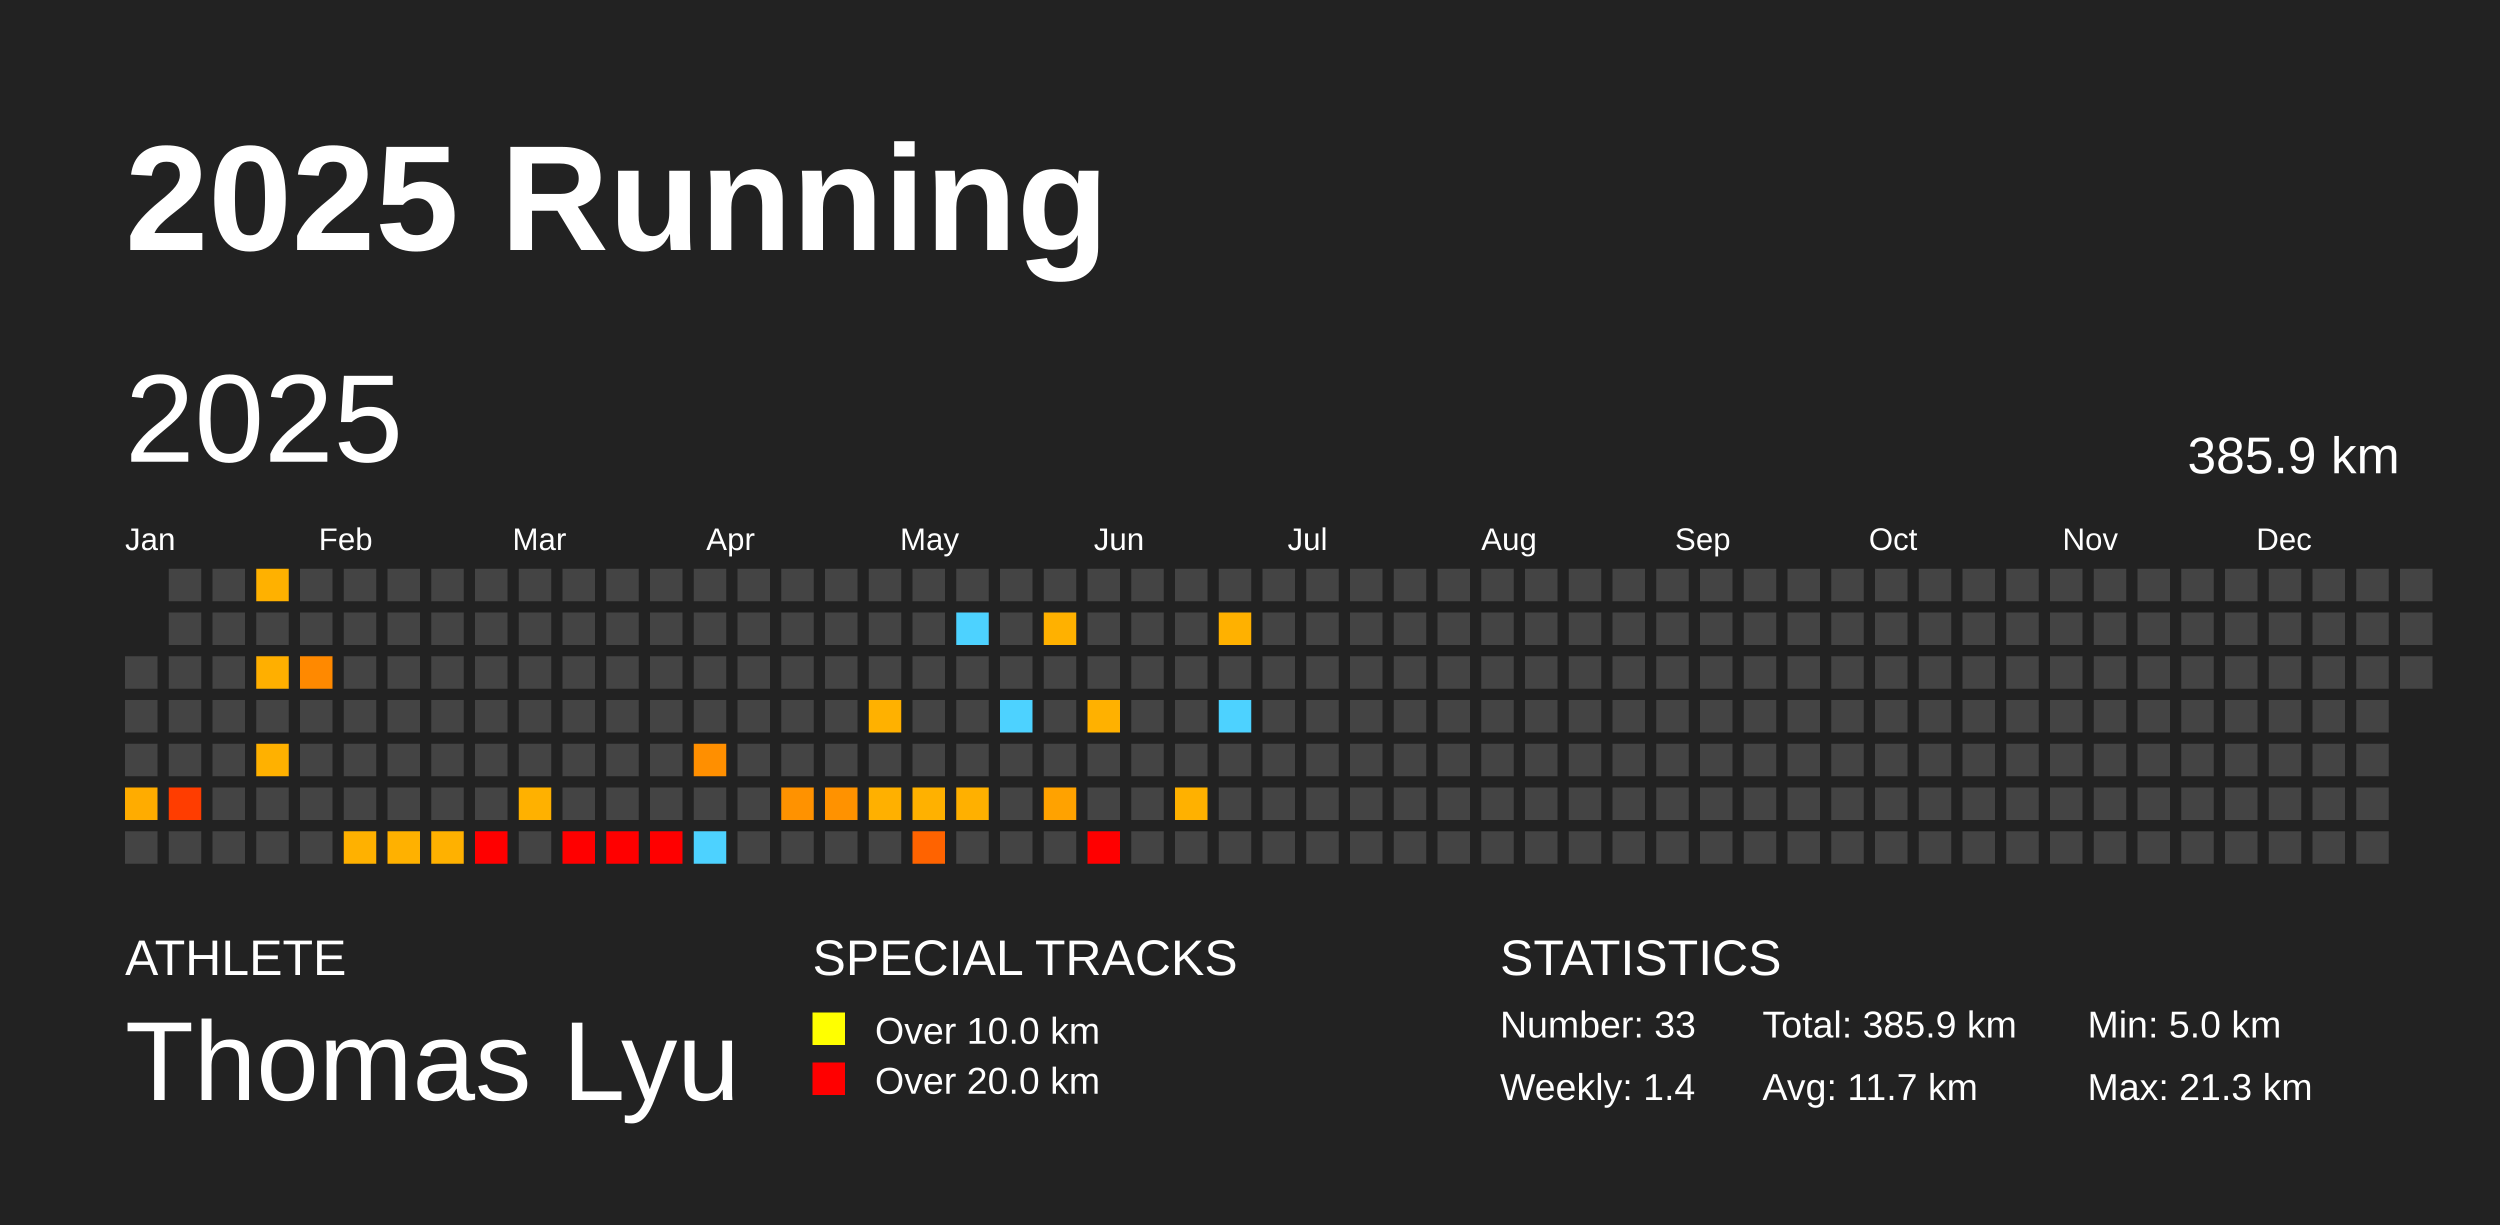
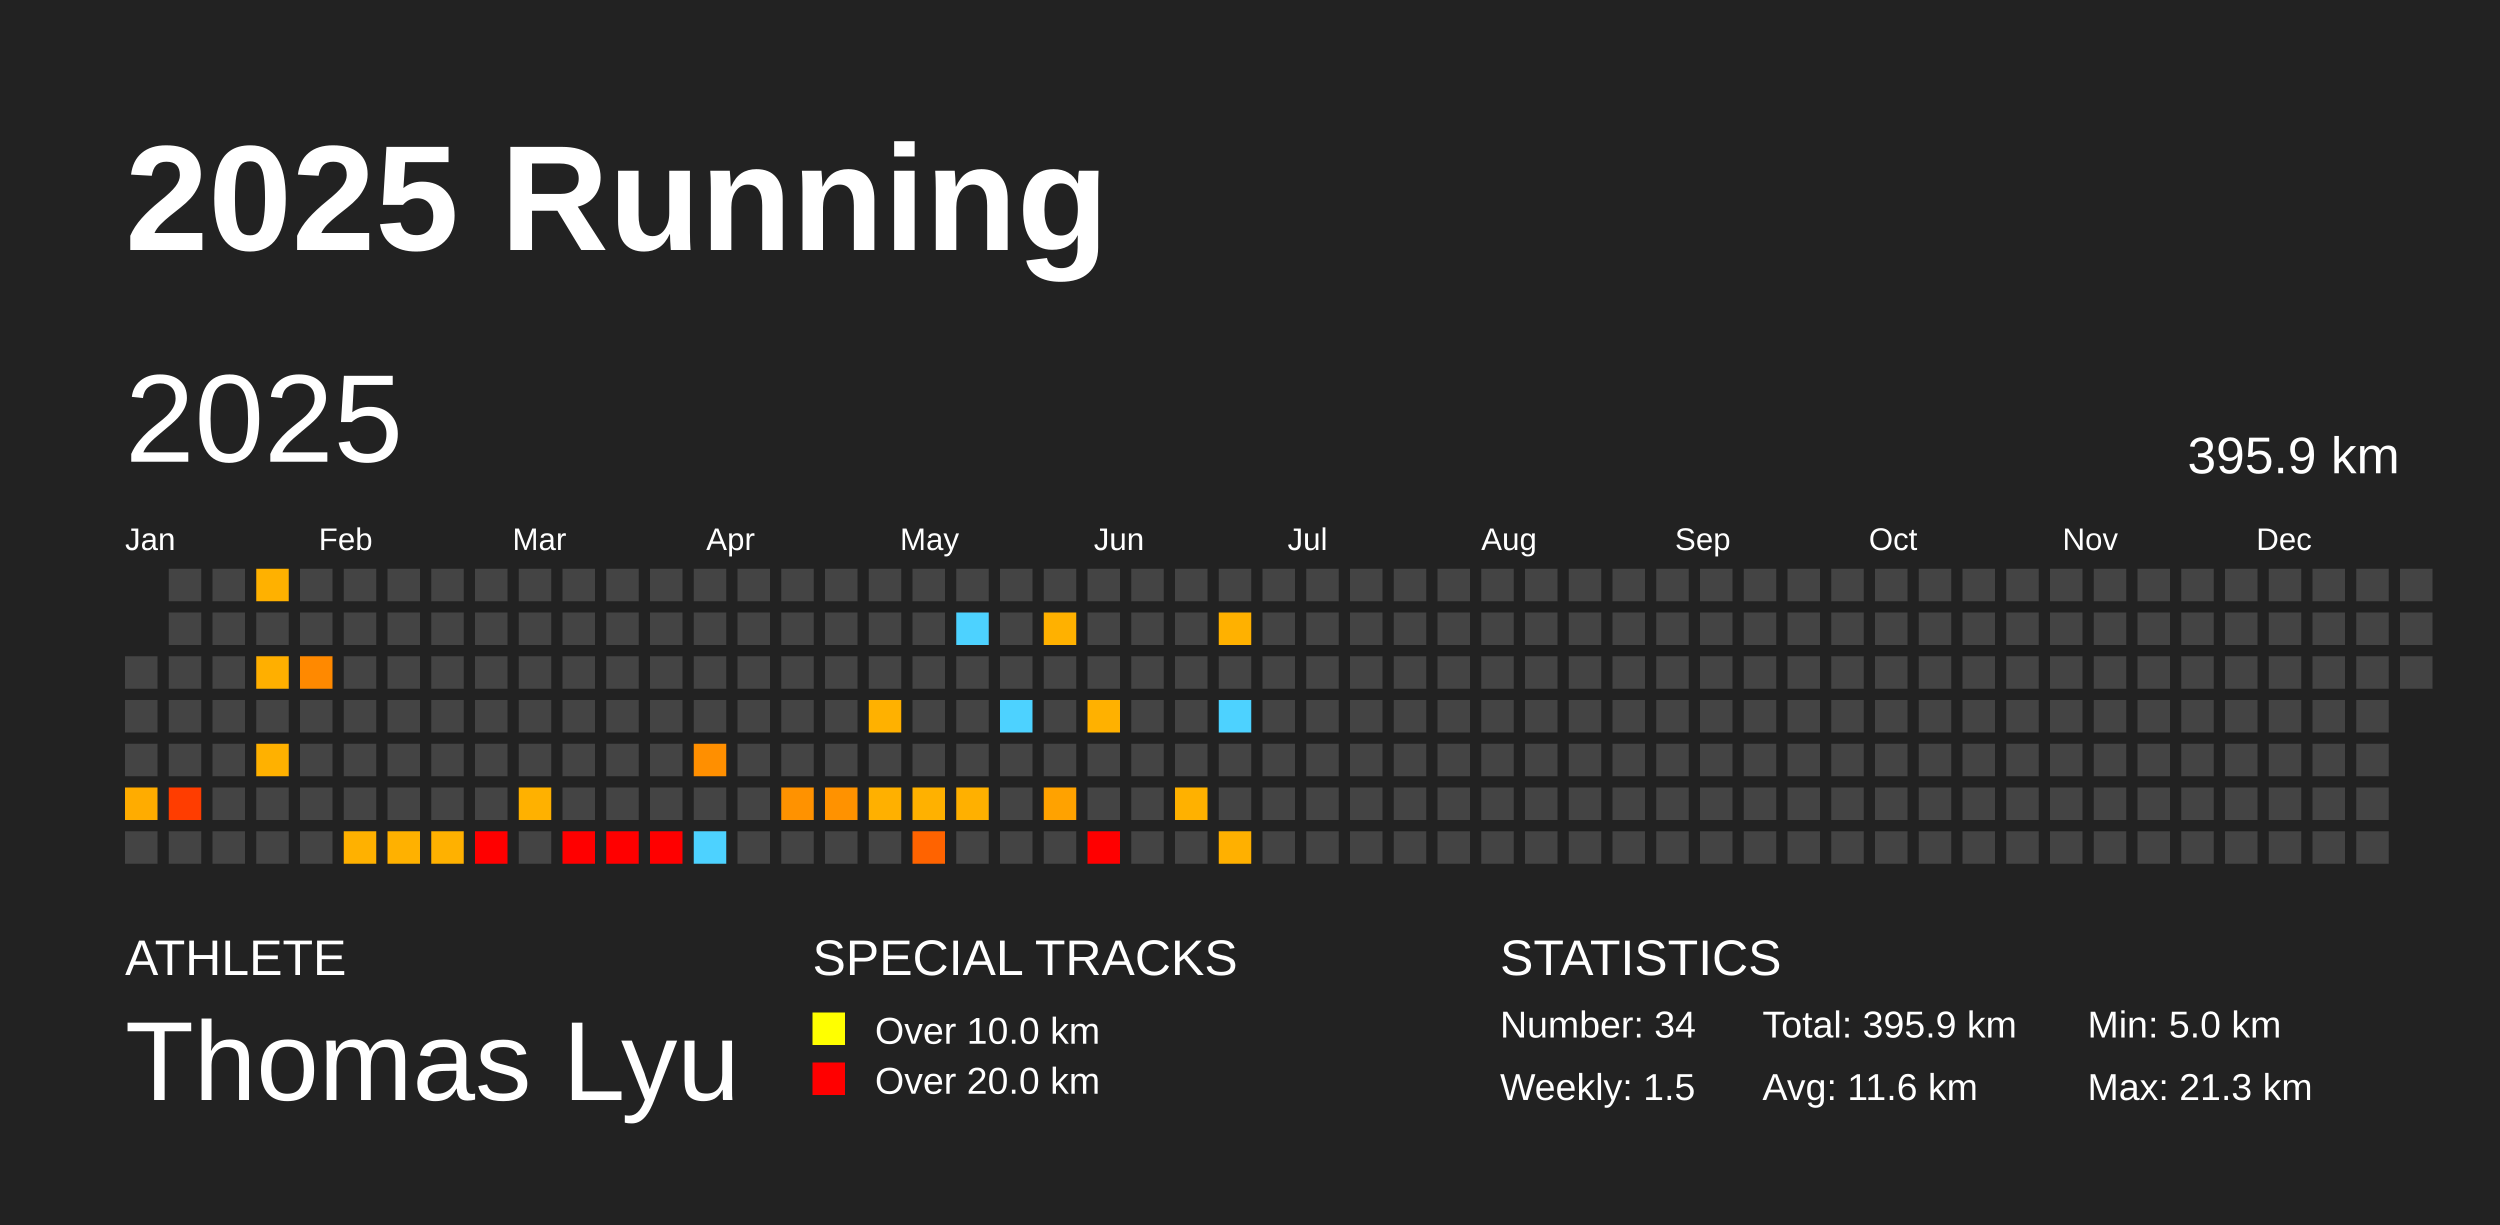
<svg xmlns="http://www.w3.org/2000/svg" baseProfile="full" height="98mm" version="1.1" viewBox="0,0,200,98" width="200mm">
  <defs />
  <rect fill="#222222" height="98" width="200" x="0" y="0" />
  <text fill="#FFFFFF" style="font-size:12px; font-family:Arial; font-weight:bold;" x="10" y="20">2025 Running</text>
  <text fill="#FFFFFF" style="font-size:4px; font-family:Arial" x="10" y="78">ATHLETE</text>
  <text fill="#FFFFFF" style="font-size:9px; font-family:Arial" x="10" y="88">Thomas Lyu</text>
  <text fill="#FFFFFF" style="font-size:4px; font-family:Arial" x="65" y="78">SPECIAL TRACKS</text>
  <rect fill="yellow" height="2.6" width="2.6" x="65" y="81" />
  <text fill="#FFFFFF" style="font-size:3px; font-family:Arial" x="70" y="83.5">Over 10.0 km</text>
  <rect fill="red" height="2.6" width="2.6" x="65" y="85" />
  <text fill="#FFFFFF" style="font-size:3px; font-family:Arial" x="70" y="87.5">Over 20.0 km</text>
  <text fill="#FFFFFF" style="font-size:4px; font-family:Arial" x="120" y="78">STATISTICS</text>
-   <text fill="#FFFFFF" style="font-size:3px; font-family:Arial" x="120" y="83">Number: 33</text>
-   <text fill="#FFFFFF" style="font-size:3px; font-family:Arial" x="120" y="88">Weekly: 1.4</text>
-   <text fill="#FFFFFF" style="font-size:3px; font-family:Arial" x="141" y="83">Total: 385.9 km</text>
-   <text fill="#FFFFFF" style="font-size:3px; font-family:Arial" x="141" y="88">Avg: 11.7 km</text>
+   <text fill="#FFFFFF" style="font-size:3px; font-family:Arial" x="120" y="83">Number: 34</text>
+   <text fill="#FFFFFF" style="font-size:3px; font-family:Arial" x="120" y="88">Weekly: 1.5</text>
+   <text fill="#FFFFFF" style="font-size:3px; font-family:Arial" x="141" y="83">Total: 395.9 km</text>
+   <text fill="#FFFFFF" style="font-size:3px; font-family:Arial" x="141" y="88">Avg: 11.6 km</text>
  <text fill="#FFFFFF" style="font-size:3px; font-family:Arial" x="167" y="83">Min: 5.0 km</text>
  <text fill="#FFFFFF" style="font-size:3px; font-family:Arial" x="167" y="88">Max: 21.3 km</text>
  <text dominant-baseline="hanging" fill="#FFFFFF" style="font-size:10.0px; font-family:Arial;" x="10" y="30">2025</text>
-   <text dominant-baseline="hanging" fill="#FFFFFF" style="font-size:4.125px; font-family:Arial;" x="175" y="35">385.9 km</text>
+   <text dominant-baseline="hanging" fill="#FFFFFF" style="font-size:4.125px; font-family:Arial;" x="175" y="35">395.9 km</text>
  <text fill="#FFFFFF" style="font-size:2.5px; font-family:Arial" x="10.0" y="44">Jan</text>
  <text fill="#FFFFFF" style="font-size:2.5px; font-family:Arial" x="25.5" y="44">Feb</text>
  <text fill="#FFFFFF" style="font-size:2.5px; font-family:Arial" x="41.0" y="44">Mar</text>
  <text fill="#FFFFFF" style="font-size:2.5px; font-family:Arial" x="56.5" y="44">Apr</text>
  <text fill="#FFFFFF" style="font-size:2.5px; font-family:Arial" x="72.0" y="44">May</text>
  <text fill="#FFFFFF" style="font-size:2.5px; font-family:Arial" x="87.5" y="44">Jun</text>
  <text fill="#FFFFFF" style="font-size:2.5px; font-family:Arial" x="103.0" y="44">Jul</text>
  <text fill="#FFFFFF" style="font-size:2.5px; font-family:Arial" x="118.5" y="44">Aug</text>
  <text fill="#FFFFFF" style="font-size:2.5px; font-family:Arial" x="134.0" y="44">Sep</text>
  <text fill="#FFFFFF" style="font-size:2.5px; font-family:Arial" x="149.5" y="44">Oct</text>
  <text fill="#FFFFFF" style="font-size:2.5px; font-family:Arial" x="165.0" y="44">Nov</text>
  <text fill="#FFFFFF" style="font-size:2.5px; font-family:Arial" x="180.5" y="44">Dec</text>
  <rect fill="#444444" height="2.6" width="2.6" x="10.0" y="52.5" />
  <rect fill="#444444" height="2.6" width="2.6" x="10.0" y="56.0" />
  <rect fill="#444444" height="2.6" width="2.6" x="10.0" y="59.5" />
  <rect fill="#ffac00" height="2.6" width="2.6" x="10.0" y="63.0" />
  <rect fill="#444444" height="2.6" width="2.6" x="10.0" y="66.5" />
  <rect fill="#444444" height="2.6" width="2.6" x="13.5" y="45.5" />
  <rect fill="#444444" height="2.6" width="2.6" x="13.5" y="49.0" />
  <rect fill="#444444" height="2.6" width="2.6" x="13.5" y="52.5" />
  <rect fill="#444444" height="2.6" width="2.6" x="13.5" y="56.0" />
  <rect fill="#444444" height="2.6" width="2.6" x="13.5" y="59.5" />
  <rect fill="#ff3d00" height="2.6" width="2.6" x="13.5" y="63.0" />
  <rect fill="#444444" height="2.6" width="2.6" x="13.5" y="66.5" />
  <rect fill="#444444" height="2.6" width="2.6" x="17.0" y="45.5" />
  <rect fill="#444444" height="2.6" width="2.6" x="17.0" y="49.0" />
  <rect fill="#444444" height="2.6" width="2.6" x="17.0" y="52.5" />
  <rect fill="#444444" height="2.6" width="2.6" x="17.0" y="56.0" />
  <rect fill="#444444" height="2.6" width="2.6" x="17.0" y="59.5" />
  <rect fill="#444444" height="2.6" width="2.6" x="17.0" y="63.0" />
  <rect fill="#444444" height="2.6" width="2.6" x="17.0" y="66.5" />
  <rect fill="#ffb100" height="2.6" width="2.6" x="20.5" y="45.5" />
  <rect fill="#444444" height="2.6" width="2.6" x="20.5" y="49.0" />
  <rect fill="#ffaf00" height="2.6" width="2.6" x="20.5" y="52.5" />
  <rect fill="#444444" height="2.6" width="2.6" x="20.5" y="56.0" />
  <rect fill="#ffb100" height="2.6" width="2.6" x="20.5" y="59.5" />
  <rect fill="#444444" height="2.6" width="2.6" x="20.5" y="63.0" />
  <rect fill="#444444" height="2.6" width="2.6" x="20.5" y="66.5" />
  <rect fill="#444444" height="2.6" width="2.6" x="24.0" y="45.5" />
  <rect fill="#444444" height="2.6" width="2.6" x="24.0" y="49.0" />
  <rect fill="#ff8900" height="2.6" width="2.6" x="24.0" y="52.5" />
  <rect fill="#444444" height="2.6" width="2.6" x="24.0" y="56.0" />
  <rect fill="#444444" height="2.6" width="2.6" x="24.0" y="59.5" />
  <rect fill="#444444" height="2.6" width="2.6" x="24.0" y="63.0" />
  <rect fill="#444444" height="2.6" width="2.6" x="24.0" y="66.5" />
  <rect fill="#444444" height="2.6" width="2.6" x="27.5" y="45.5" />
  <rect fill="#444444" height="2.6" width="2.6" x="27.5" y="49.0" />
  <rect fill="#444444" height="2.6" width="2.6" x="27.5" y="52.5" />
  <rect fill="#444444" height="2.6" width="2.6" x="27.5" y="56.0" />
  <rect fill="#444444" height="2.6" width="2.6" x="27.5" y="59.5" />
  <rect fill="#444444" height="2.6" width="2.6" x="27.5" y="63.0" />
  <rect fill="#ffb100" height="2.6" width="2.6" x="27.5" y="66.5" />
  <rect fill="#444444" height="2.6" width="2.6" x="31.0" y="45.5" />
  <rect fill="#444444" height="2.6" width="2.6" x="31.0" y="49.0" />
  <rect fill="#444444" height="2.6" width="2.6" x="31.0" y="52.5" />
  <rect fill="#444444" height="2.6" width="2.6" x="31.0" y="56.0" />
  <rect fill="#444444" height="2.6" width="2.6" x="31.0" y="59.5" />
  <rect fill="#444444" height="2.6" width="2.6" x="31.0" y="63.0" />
  <rect fill="#ffb100" height="2.6" width="2.6" x="31.0" y="66.5" />
  <rect fill="#444444" height="2.6" width="2.6" x="34.5" y="45.5" />
  <rect fill="#444444" height="2.6" width="2.6" x="34.5" y="49.0" />
  <rect fill="#444444" height="2.6" width="2.6" x="34.5" y="52.5" />
  <rect fill="#444444" height="2.6" width="2.6" x="34.5" y="56.0" />
  <rect fill="#444444" height="2.6" width="2.6" x="34.5" y="59.5" />
  <rect fill="#444444" height="2.6" width="2.6" x="34.5" y="63.0" />
  <rect fill="#ffb100" height="2.6" width="2.6" x="34.5" y="66.5" />
  <rect fill="#444444" height="2.6" width="2.6" x="38.0" y="45.5" />
  <rect fill="#444444" height="2.6" width="2.6" x="38.0" y="49.0" />
  <rect fill="#444444" height="2.6" width="2.6" x="38.0" y="52.5" />
  <rect fill="#444444" height="2.6" width="2.6" x="38.0" y="56.0" />
  <rect fill="#444444" height="2.6" width="2.6" x="38.0" y="59.5" />
  <rect fill="#444444" height="2.6" width="2.6" x="38.0" y="63.0" />
  <rect fill="red" height="2.6" width="2.6" x="38.0" y="66.5" />
  <rect fill="#444444" height="2.6" width="2.6" x="41.5" y="45.5" />
  <rect fill="#444444" height="2.6" width="2.6" x="41.5" y="49.0" />
  <rect fill="#444444" height="2.6" width="2.6" x="41.5" y="52.5" />
  <rect fill="#444444" height="2.6" width="2.6" x="41.5" y="56.0" />
  <rect fill="#444444" height="2.6" width="2.6" x="41.5" y="59.5" />
  <rect fill="#ffb100" height="2.6" width="2.6" x="41.5" y="63.0" />
  <rect fill="#444444" height="2.6" width="2.6" x="41.5" y="66.5" />
  <rect fill="#444444" height="2.6" width="2.6" x="45.0" y="45.5" />
  <rect fill="#444444" height="2.6" width="2.6" x="45.0" y="49.0" />
  <rect fill="#444444" height="2.6" width="2.6" x="45.0" y="52.5" />
  <rect fill="#444444" height="2.6" width="2.6" x="45.0" y="56.0" />
  <rect fill="#444444" height="2.6" width="2.6" x="45.0" y="59.5" />
  <rect fill="#444444" height="2.6" width="2.6" x="45.0" y="63.0" />
  <rect fill="red" height="2.6" width="2.6" x="45.0" y="66.5" />
  <rect fill="#444444" height="2.6" width="2.6" x="48.5" y="45.5" />
  <rect fill="#444444" height="2.6" width="2.6" x="48.5" y="49.0" />
  <rect fill="#444444" height="2.6" width="2.6" x="48.5" y="52.5" />
  <rect fill="#444444" height="2.6" width="2.6" x="48.5" y="56.0" />
  <rect fill="#444444" height="2.6" width="2.6" x="48.5" y="59.5" />
  <rect fill="#444444" height="2.6" width="2.6" x="48.5" y="63.0" />
  <rect fill="red" height="2.6" width="2.6" x="48.5" y="66.5" />
  <rect fill="#444444" height="2.6" width="2.6" x="52.0" y="45.5" />
  <rect fill="#444444" height="2.6" width="2.6" x="52.0" y="49.0" />
  <rect fill="#444444" height="2.6" width="2.6" x="52.0" y="52.5" />
  <rect fill="#444444" height="2.6" width="2.6" x="52.0" y="56.0" />
  <rect fill="#444444" height="2.6" width="2.6" x="52.0" y="59.5" />
  <rect fill="#444444" height="2.6" width="2.6" x="52.0" y="63.0" />
  <rect fill="red" height="2.6" width="2.6" x="52.0" y="66.5" />
  <rect fill="#444444" height="2.6" width="2.6" x="55.5" y="45.5" />
  <rect fill="#444444" height="2.6" width="2.6" x="55.5" y="49.0" />
  <rect fill="#444444" height="2.6" width="2.6" x="55.5" y="52.5" />
  <rect fill="#444444" height="2.6" width="2.6" x="55.5" y="56.0" />
  <rect fill="#ff8f00" height="2.6" width="2.6" x="55.5" y="59.5" />
  <rect fill="#444444" height="2.6" width="2.6" x="55.5" y="63.0" />
  <rect fill="#4dd2ff" height="2.6" width="2.6" x="55.5" y="66.5" />
  <rect fill="#444444" height="2.6" width="2.6" x="59.0" y="45.5" />
  <rect fill="#444444" height="2.6" width="2.6" x="59.0" y="49.0" />
  <rect fill="#444444" height="2.6" width="2.6" x="59.0" y="52.5" />
  <rect fill="#444444" height="2.6" width="2.6" x="59.0" y="56.0" />
  <rect fill="#444444" height="2.6" width="2.6" x="59.0" y="59.5" />
  <rect fill="#444444" height="2.6" width="2.6" x="59.0" y="63.0" />
  <rect fill="#444444" height="2.6" width="2.6" x="59.0" y="66.5" />
  <rect fill="#444444" height="2.6" width="2.6" x="62.5" y="45.5" />
  <rect fill="#444444" height="2.6" width="2.6" x="62.5" y="49.0" />
  <rect fill="#444444" height="2.6" width="2.6" x="62.5" y="52.5" />
  <rect fill="#444444" height="2.6" width="2.6" x="62.5" y="56.0" />
  <rect fill="#444444" height="2.6" width="2.6" x="62.5" y="59.5" />
  <rect fill="#ff9200" height="2.6" width="2.6" x="62.5" y="63.0" />
  <rect fill="#444444" height="2.6" width="2.6" x="62.5" y="66.5" />
  <rect fill="#444444" height="2.6" width="2.6" x="66.0" y="45.5" />
  <rect fill="#444444" height="2.6" width="2.6" x="66.0" y="49.0" />
  <rect fill="#444444" height="2.6" width="2.6" x="66.0" y="52.5" />
  <rect fill="#444444" height="2.6" width="2.6" x="66.0" y="56.0" />
  <rect fill="#444444" height="2.6" width="2.6" x="66.0" y="59.5" />
  <rect fill="#ff9200" height="2.6" width="2.6" x="66.0" y="63.0" />
  <rect fill="#444444" height="2.6" width="2.6" x="66.0" y="66.5" />
  <rect fill="#444444" height="2.6" width="2.6" x="69.5" y="45.5" />
  <rect fill="#444444" height="2.6" width="2.6" x="69.5" y="49.0" />
  <rect fill="#444444" height="2.6" width="2.6" x="69.5" y="52.5" />
  <rect fill="#ffb100" height="2.6" width="2.6" x="69.5" y="56.0" />
  <rect fill="#444444" height="2.6" width="2.6" x="69.5" y="59.5" />
  <rect fill="#ffb000" height="2.6" width="2.6" x="69.5" y="63.0" />
  <rect fill="#444444" height="2.6" width="2.6" x="69.5" y="66.5" />
  <rect fill="#444444" height="2.6" width="2.6" x="73.0" y="45.5" />
  <rect fill="#444444" height="2.6" width="2.6" x="73.0" y="49.0" />
  <rect fill="#444444" height="2.6" width="2.6" x="73.0" y="52.5" />
  <rect fill="#444444" height="2.6" width="2.6" x="73.0" y="56.0" />
  <rect fill="#444444" height="2.6" width="2.6" x="73.0" y="59.5" />
  <rect fill="#ffb100" height="2.6" width="2.6" x="73.0" y="63.0" />
  <rect fill="#ff6300" height="2.6" width="2.6" x="73.0" y="66.5" />
  <rect fill="#444444" height="2.6" width="2.6" x="76.5" y="45.5" />
  <rect fill="#4dd2ff" height="2.6" width="2.6" x="76.5" y="49.0" />
  <rect fill="#444444" height="2.6" width="2.6" x="76.5" y="52.5" />
  <rect fill="#444444" height="2.6" width="2.6" x="76.5" y="56.0" />
  <rect fill="#444444" height="2.6" width="2.6" x="76.5" y="59.5" />
  <rect fill="#ffb000" height="2.6" width="2.6" x="76.5" y="63.0" />
  <rect fill="#444444" height="2.6" width="2.6" x="76.5" y="66.5" />
  <rect fill="#444444" height="2.6" width="2.6" x="80.0" y="45.5" />
  <rect fill="#444444" height="2.6" width="2.6" x="80.0" y="49.0" />
  <rect fill="#444444" height="2.6" width="2.6" x="80.0" y="52.5" />
  <rect fill="#4dd2ff" height="2.6" width="2.6" x="80.0" y="56.0" />
  <rect fill="#444444" height="2.6" width="2.6" x="80.0" y="59.5" />
  <rect fill="#444444" height="2.6" width="2.6" x="80.0" y="63.0" />
  <rect fill="#444444" height="2.6" width="2.6" x="80.0" y="66.5" />
  <rect fill="#444444" height="2.6" width="2.6" x="83.5" y="45.5" />
  <rect fill="#ffb100" height="2.6" width="2.6" x="83.5" y="49.0" />
  <rect fill="#444444" height="2.6" width="2.6" x="83.5" y="52.5" />
  <rect fill="#444444" height="2.6" width="2.6" x="83.5" y="56.0" />
  <rect fill="#444444" height="2.6" width="2.6" x="83.5" y="59.5" />
  <rect fill="#ffa200" height="2.6" width="2.6" x="83.5" y="63.0" />
  <rect fill="#444444" height="2.6" width="2.6" x="83.5" y="66.5" />
  <rect fill="#444444" height="2.6" width="2.6" x="87.0" y="45.5" />
  <rect fill="#444444" height="2.6" width="2.6" x="87.0" y="49.0" />
  <rect fill="#444444" height="2.6" width="2.6" x="87.0" y="52.5" />
  <rect fill="#ffb100" height="2.6" width="2.6" x="87.0" y="56.0" />
  <rect fill="#444444" height="2.6" width="2.6" x="87.0" y="59.5" />
  <rect fill="#444444" height="2.6" width="2.6" x="87.0" y="63.0" />
  <rect fill="red" height="2.6" width="2.6" x="87.0" y="66.5" />
  <rect fill="#444444" height="2.6" width="2.6" x="90.5" y="45.5" />
  <rect fill="#444444" height="2.6" width="2.6" x="90.5" y="49.0" />
  <rect fill="#444444" height="2.6" width="2.6" x="90.5" y="52.5" />
  <rect fill="#444444" height="2.6" width="2.6" x="90.5" y="56.0" />
  <rect fill="#444444" height="2.6" width="2.6" x="90.5" y="59.5" />
  <rect fill="#444444" height="2.6" width="2.6" x="90.5" y="63.0" />
  <rect fill="#444444" height="2.6" width="2.6" x="90.5" y="66.5" />
  <rect fill="#444444" height="2.6" width="2.6" x="94.0" y="45.5" />
  <rect fill="#444444" height="2.6" width="2.6" x="94.0" y="49.0" />
  <rect fill="#444444" height="2.6" width="2.6" x="94.0" y="52.5" />
  <rect fill="#444444" height="2.6" width="2.6" x="94.0" y="56.0" />
  <rect fill="#444444" height="2.6" width="2.6" x="94.0" y="59.5" />
  <rect fill="#ffb100" height="2.6" width="2.6" x="94.0" y="63.0" />
  <rect fill="#444444" height="2.6" width="2.6" x="94.0" y="66.5" />
  <rect fill="#444444" height="2.6" width="2.6" x="97.5" y="45.5" />
  <rect fill="#ffb100" height="2.6" width="2.6" x="97.5" y="49.0" />
  <rect fill="#444444" height="2.6" width="2.6" x="97.5" y="52.5" />
  <rect fill="#4dd2ff" height="2.6" width="2.6" x="97.5" y="56.0" />
  <rect fill="#444444" height="2.6" width="2.6" x="97.5" y="59.5" />
  <rect fill="#444444" height="2.6" width="2.6" x="97.5" y="63.0" />
-   <rect fill="#444444" height="2.6" width="2.6" x="97.5" y="66.5" />
+   <rect fill="#ffb000" height="2.6" width="2.6" x="97.5" y="66.5" />
  <rect fill="#444444" height="2.6" width="2.6" x="101.0" y="45.5" />
  <rect fill="#444444" height="2.6" width="2.6" x="101.0" y="49.0" />
  <rect fill="#444444" height="2.6" width="2.6" x="101.0" y="52.5" />
  <rect fill="#444444" height="2.6" width="2.6" x="101.0" y="56.0" />
  <rect fill="#444444" height="2.6" width="2.6" x="101.0" y="59.5" />
  <rect fill="#444444" height="2.6" width="2.6" x="101.0" y="63.0" />
  <rect fill="#444444" height="2.6" width="2.6" x="101.0" y="66.5" />
  <rect fill="#444444" height="2.6" width="2.6" x="104.5" y="45.5" />
  <rect fill="#444444" height="2.6" width="2.6" x="104.5" y="49.0" />
  <rect fill="#444444" height="2.6" width="2.6" x="104.5" y="52.5" />
  <rect fill="#444444" height="2.6" width="2.6" x="104.5" y="56.0" />
  <rect fill="#444444" height="2.6" width="2.6" x="104.5" y="59.5" />
  <rect fill="#444444" height="2.6" width="2.6" x="104.5" y="63.0" />
  <rect fill="#444444" height="2.6" width="2.6" x="104.5" y="66.5" />
  <rect fill="#444444" height="2.6" width="2.6" x="108.0" y="45.5" />
  <rect fill="#444444" height="2.6" width="2.6" x="108.0" y="49.0" />
  <rect fill="#444444" height="2.6" width="2.6" x="108.0" y="52.5" />
  <rect fill="#444444" height="2.6" width="2.6" x="108.0" y="56.0" />
  <rect fill="#444444" height="2.6" width="2.6" x="108.0" y="59.5" />
  <rect fill="#444444" height="2.6" width="2.6" x="108.0" y="63.0" />
  <rect fill="#444444" height="2.6" width="2.6" x="108.0" y="66.5" />
  <rect fill="#444444" height="2.6" width="2.6" x="111.5" y="45.5" />
  <rect fill="#444444" height="2.6" width="2.6" x="111.5" y="49.0" />
  <rect fill="#444444" height="2.6" width="2.6" x="111.5" y="52.5" />
  <rect fill="#444444" height="2.6" width="2.6" x="111.5" y="56.0" />
  <rect fill="#444444" height="2.6" width="2.6" x="111.5" y="59.5" />
  <rect fill="#444444" height="2.6" width="2.6" x="111.5" y="63.0" />
  <rect fill="#444444" height="2.6" width="2.6" x="111.5" y="66.5" />
  <rect fill="#444444" height="2.6" width="2.6" x="115.0" y="45.5" />
  <rect fill="#444444" height="2.6" width="2.6" x="115.0" y="49.0" />
  <rect fill="#444444" height="2.6" width="2.6" x="115.0" y="52.5" />
  <rect fill="#444444" height="2.6" width="2.6" x="115.0" y="56.0" />
  <rect fill="#444444" height="2.6" width="2.6" x="115.0" y="59.5" />
  <rect fill="#444444" height="2.6" width="2.6" x="115.0" y="63.0" />
  <rect fill="#444444" height="2.6" width="2.6" x="115.0" y="66.5" />
  <rect fill="#444444" height="2.6" width="2.6" x="118.5" y="45.5" />
  <rect fill="#444444" height="2.6" width="2.6" x="118.5" y="49.0" />
  <rect fill="#444444" height="2.6" width="2.6" x="118.5" y="52.5" />
  <rect fill="#444444" height="2.6" width="2.6" x="118.5" y="56.0" />
  <rect fill="#444444" height="2.6" width="2.6" x="118.5" y="59.5" />
  <rect fill="#444444" height="2.6" width="2.6" x="118.5" y="63.0" />
  <rect fill="#444444" height="2.6" width="2.6" x="118.5" y="66.5" />
  <rect fill="#444444" height="2.6" width="2.6" x="122.0" y="45.5" />
  <rect fill="#444444" height="2.6" width="2.6" x="122.0" y="49.0" />
  <rect fill="#444444" height="2.6" width="2.6" x="122.0" y="52.5" />
  <rect fill="#444444" height="2.6" width="2.6" x="122.0" y="56.0" />
  <rect fill="#444444" height="2.6" width="2.6" x="122.0" y="59.5" />
  <rect fill="#444444" height="2.6" width="2.6" x="122.0" y="63.0" />
  <rect fill="#444444" height="2.6" width="2.6" x="122.0" y="66.5" />
  <rect fill="#444444" height="2.6" width="2.6" x="125.5" y="45.5" />
  <rect fill="#444444" height="2.6" width="2.6" x="125.5" y="49.0" />
  <rect fill="#444444" height="2.6" width="2.6" x="125.5" y="52.5" />
  <rect fill="#444444" height="2.6" width="2.6" x="125.5" y="56.0" />
  <rect fill="#444444" height="2.6" width="2.6" x="125.5" y="59.5" />
  <rect fill="#444444" height="2.6" width="2.6" x="125.5" y="63.0" />
  <rect fill="#444444" height="2.6" width="2.6" x="125.5" y="66.5" />
  <rect fill="#444444" height="2.6" width="2.6" x="129.0" y="45.5" />
  <rect fill="#444444" height="2.6" width="2.6" x="129.0" y="49.0" />
  <rect fill="#444444" height="2.6" width="2.6" x="129.0" y="52.5" />
  <rect fill="#444444" height="2.6" width="2.6" x="129.0" y="56.0" />
  <rect fill="#444444" height="2.6" width="2.6" x="129.0" y="59.5" />
  <rect fill="#444444" height="2.6" width="2.6" x="129.0" y="63.0" />
  <rect fill="#444444" height="2.6" width="2.6" x="129.0" y="66.5" />
  <rect fill="#444444" height="2.6" width="2.6" x="132.5" y="45.5" />
  <rect fill="#444444" height="2.6" width="2.6" x="132.5" y="49.0" />
  <rect fill="#444444" height="2.6" width="2.6" x="132.5" y="52.5" />
  <rect fill="#444444" height="2.6" width="2.6" x="132.5" y="56.0" />
  <rect fill="#444444" height="2.6" width="2.6" x="132.5" y="59.5" />
  <rect fill="#444444" height="2.6" width="2.6" x="132.5" y="63.0" />
  <rect fill="#444444" height="2.6" width="2.6" x="132.5" y="66.5" />
  <rect fill="#444444" height="2.6" width="2.6" x="136.0" y="45.5" />
  <rect fill="#444444" height="2.6" width="2.6" x="136.0" y="49.0" />
  <rect fill="#444444" height="2.6" width="2.6" x="136.0" y="52.5" />
  <rect fill="#444444" height="2.6" width="2.6" x="136.0" y="56.0" />
  <rect fill="#444444" height="2.6" width="2.6" x="136.0" y="59.5" />
  <rect fill="#444444" height="2.6" width="2.6" x="136.0" y="63.0" />
  <rect fill="#444444" height="2.6" width="2.6" x="136.0" y="66.5" />
  <rect fill="#444444" height="2.6" width="2.6" x="139.5" y="45.5" />
  <rect fill="#444444" height="2.6" width="2.6" x="139.5" y="49.0" />
  <rect fill="#444444" height="2.6" width="2.6" x="139.5" y="52.5" />
  <rect fill="#444444" height="2.6" width="2.6" x="139.5" y="56.0" />
  <rect fill="#444444" height="2.6" width="2.6" x="139.5" y="59.5" />
  <rect fill="#444444" height="2.6" width="2.6" x="139.5" y="63.0" />
  <rect fill="#444444" height="2.6" width="2.6" x="139.5" y="66.5" />
  <rect fill="#444444" height="2.6" width="2.6" x="143.0" y="45.5" />
  <rect fill="#444444" height="2.6" width="2.6" x="143.0" y="49.0" />
  <rect fill="#444444" height="2.6" width="2.6" x="143.0" y="52.5" />
  <rect fill="#444444" height="2.6" width="2.6" x="143.0" y="56.0" />
  <rect fill="#444444" height="2.6" width="2.6" x="143.0" y="59.5" />
  <rect fill="#444444" height="2.6" width="2.6" x="143.0" y="63.0" />
  <rect fill="#444444" height="2.6" width="2.6" x="143.0" y="66.5" />
  <rect fill="#444444" height="2.6" width="2.6" x="146.5" y="45.5" />
  <rect fill="#444444" height="2.6" width="2.6" x="146.5" y="49.0" />
  <rect fill="#444444" height="2.6" width="2.6" x="146.5" y="52.5" />
  <rect fill="#444444" height="2.6" width="2.6" x="146.5" y="56.0" />
  <rect fill="#444444" height="2.6" width="2.6" x="146.5" y="59.5" />
  <rect fill="#444444" height="2.6" width="2.6" x="146.5" y="63.0" />
  <rect fill="#444444" height="2.6" width="2.6" x="146.5" y="66.5" />
  <rect fill="#444444" height="2.6" width="2.6" x="150.0" y="45.5" />
  <rect fill="#444444" height="2.6" width="2.6" x="150.0" y="49.0" />
  <rect fill="#444444" height="2.6" width="2.6" x="150.0" y="52.5" />
  <rect fill="#444444" height="2.6" width="2.6" x="150.0" y="56.0" />
  <rect fill="#444444" height="2.6" width="2.6" x="150.0" y="59.5" />
  <rect fill="#444444" height="2.6" width="2.6" x="150.0" y="63.0" />
  <rect fill="#444444" height="2.6" width="2.6" x="150.0" y="66.5" />
  <rect fill="#444444" height="2.6" width="2.6" x="153.5" y="45.5" />
  <rect fill="#444444" height="2.6" width="2.6" x="153.5" y="49.0" />
  <rect fill="#444444" height="2.6" width="2.6" x="153.5" y="52.5" />
  <rect fill="#444444" height="2.6" width="2.6" x="153.5" y="56.0" />
  <rect fill="#444444" height="2.6" width="2.6" x="153.5" y="59.5" />
  <rect fill="#444444" height="2.6" width="2.6" x="153.5" y="63.0" />
  <rect fill="#444444" height="2.6" width="2.6" x="153.5" y="66.5" />
  <rect fill="#444444" height="2.6" width="2.6" x="157.0" y="45.5" />
  <rect fill="#444444" height="2.6" width="2.6" x="157.0" y="49.0" />
  <rect fill="#444444" height="2.6" width="2.6" x="157.0" y="52.5" />
  <rect fill="#444444" height="2.6" width="2.6" x="157.0" y="56.0" />
  <rect fill="#444444" height="2.6" width="2.6" x="157.0" y="59.5" />
  <rect fill="#444444" height="2.6" width="2.6" x="157.0" y="63.0" />
  <rect fill="#444444" height="2.6" width="2.6" x="157.0" y="66.5" />
  <rect fill="#444444" height="2.6" width="2.6" x="160.5" y="45.5" />
  <rect fill="#444444" height="2.6" width="2.6" x="160.5" y="49.0" />
  <rect fill="#444444" height="2.6" width="2.6" x="160.5" y="52.5" />
  <rect fill="#444444" height="2.6" width="2.6" x="160.5" y="56.0" />
  <rect fill="#444444" height="2.6" width="2.6" x="160.5" y="59.5" />
  <rect fill="#444444" height="2.6" width="2.6" x="160.5" y="63.0" />
  <rect fill="#444444" height="2.6" width="2.6" x="160.5" y="66.5" />
  <rect fill="#444444" height="2.6" width="2.6" x="164.0" y="45.5" />
  <rect fill="#444444" height="2.6" width="2.6" x="164.0" y="49.0" />
  <rect fill="#444444" height="2.6" width="2.6" x="164.0" y="52.5" />
  <rect fill="#444444" height="2.6" width="2.6" x="164.0" y="56.0" />
  <rect fill="#444444" height="2.6" width="2.6" x="164.0" y="59.5" />
  <rect fill="#444444" height="2.6" width="2.6" x="164.0" y="63.0" />
  <rect fill="#444444" height="2.6" width="2.6" x="164.0" y="66.5" />
  <rect fill="#444444" height="2.6" width="2.6" x="167.5" y="45.5" />
  <rect fill="#444444" height="2.6" width="2.6" x="167.5" y="49.0" />
  <rect fill="#444444" height="2.6" width="2.6" x="167.5" y="52.5" />
  <rect fill="#444444" height="2.6" width="2.6" x="167.5" y="56.0" />
  <rect fill="#444444" height="2.6" width="2.6" x="167.5" y="59.5" />
  <rect fill="#444444" height="2.6" width="2.6" x="167.5" y="63.0" />
  <rect fill="#444444" height="2.6" width="2.6" x="167.5" y="66.5" />
  <rect fill="#444444" height="2.6" width="2.6" x="171.0" y="45.5" />
  <rect fill="#444444" height="2.6" width="2.6" x="171.0" y="49.0" />
  <rect fill="#444444" height="2.6" width="2.6" x="171.0" y="52.5" />
  <rect fill="#444444" height="2.6" width="2.6" x="171.0" y="56.0" />
  <rect fill="#444444" height="2.6" width="2.6" x="171.0" y="59.5" />
  <rect fill="#444444" height="2.6" width="2.6" x="171.0" y="63.0" />
  <rect fill="#444444" height="2.6" width="2.6" x="171.0" y="66.5" />
  <rect fill="#444444" height="2.6" width="2.6" x="174.5" y="45.5" />
  <rect fill="#444444" height="2.6" width="2.6" x="174.5" y="49.0" />
  <rect fill="#444444" height="2.6" width="2.6" x="174.5" y="52.5" />
  <rect fill="#444444" height="2.6" width="2.6" x="174.5" y="56.0" />
  <rect fill="#444444" height="2.6" width="2.6" x="174.5" y="59.5" />
  <rect fill="#444444" height="2.6" width="2.6" x="174.5" y="63.0" />
  <rect fill="#444444" height="2.6" width="2.6" x="174.5" y="66.5" />
  <rect fill="#444444" height="2.6" width="2.6" x="178.0" y="45.5" />
  <rect fill="#444444" height="2.6" width="2.6" x="178.0" y="49.0" />
  <rect fill="#444444" height="2.6" width="2.6" x="178.0" y="52.5" />
  <rect fill="#444444" height="2.6" width="2.6" x="178.0" y="56.0" />
  <rect fill="#444444" height="2.6" width="2.6" x="178.0" y="59.5" />
  <rect fill="#444444" height="2.6" width="2.6" x="178.0" y="63.0" />
  <rect fill="#444444" height="2.6" width="2.6" x="178.0" y="66.5" />
  <rect fill="#444444" height="2.6" width="2.6" x="181.5" y="45.5" />
  <rect fill="#444444" height="2.6" width="2.6" x="181.5" y="49.0" />
  <rect fill="#444444" height="2.6" width="2.6" x="181.5" y="52.5" />
  <rect fill="#444444" height="2.6" width="2.6" x="181.5" y="56.0" />
  <rect fill="#444444" height="2.6" width="2.6" x="181.5" y="59.5" />
  <rect fill="#444444" height="2.6" width="2.6" x="181.5" y="63.0" />
  <rect fill="#444444" height="2.6" width="2.6" x="181.5" y="66.5" />
  <rect fill="#444444" height="2.6" width="2.6" x="185.0" y="45.5" />
  <rect fill="#444444" height="2.6" width="2.6" x="185.0" y="49.0" />
  <rect fill="#444444" height="2.6" width="2.6" x="185.0" y="52.5" />
  <rect fill="#444444" height="2.6" width="2.6" x="185.0" y="56.0" />
  <rect fill="#444444" height="2.6" width="2.6" x="185.0" y="59.5" />
  <rect fill="#444444" height="2.6" width="2.6" x="185.0" y="63.0" />
  <rect fill="#444444" height="2.6" width="2.6" x="185.0" y="66.5" />
  <rect fill="#444444" height="2.6" width="2.6" x="188.5" y="45.5" />
  <rect fill="#444444" height="2.6" width="2.6" x="188.5" y="49.0" />
  <rect fill="#444444" height="2.6" width="2.6" x="188.5" y="52.5" />
  <rect fill="#444444" height="2.6" width="2.6" x="188.5" y="56.0" />
  <rect fill="#444444" height="2.6" width="2.6" x="188.5" y="59.5" />
  <rect fill="#444444" height="2.6" width="2.6" x="188.5" y="63.0" />
  <rect fill="#444444" height="2.6" width="2.6" x="188.5" y="66.5" />
  <rect fill="#444444" height="2.6" width="2.6" x="192.0" y="45.5" />
  <rect fill="#444444" height="2.6" width="2.6" x="192.0" y="49.0" />
  <rect fill="#444444" height="2.6" width="2.6" x="192.0" y="52.5" />
</svg>
